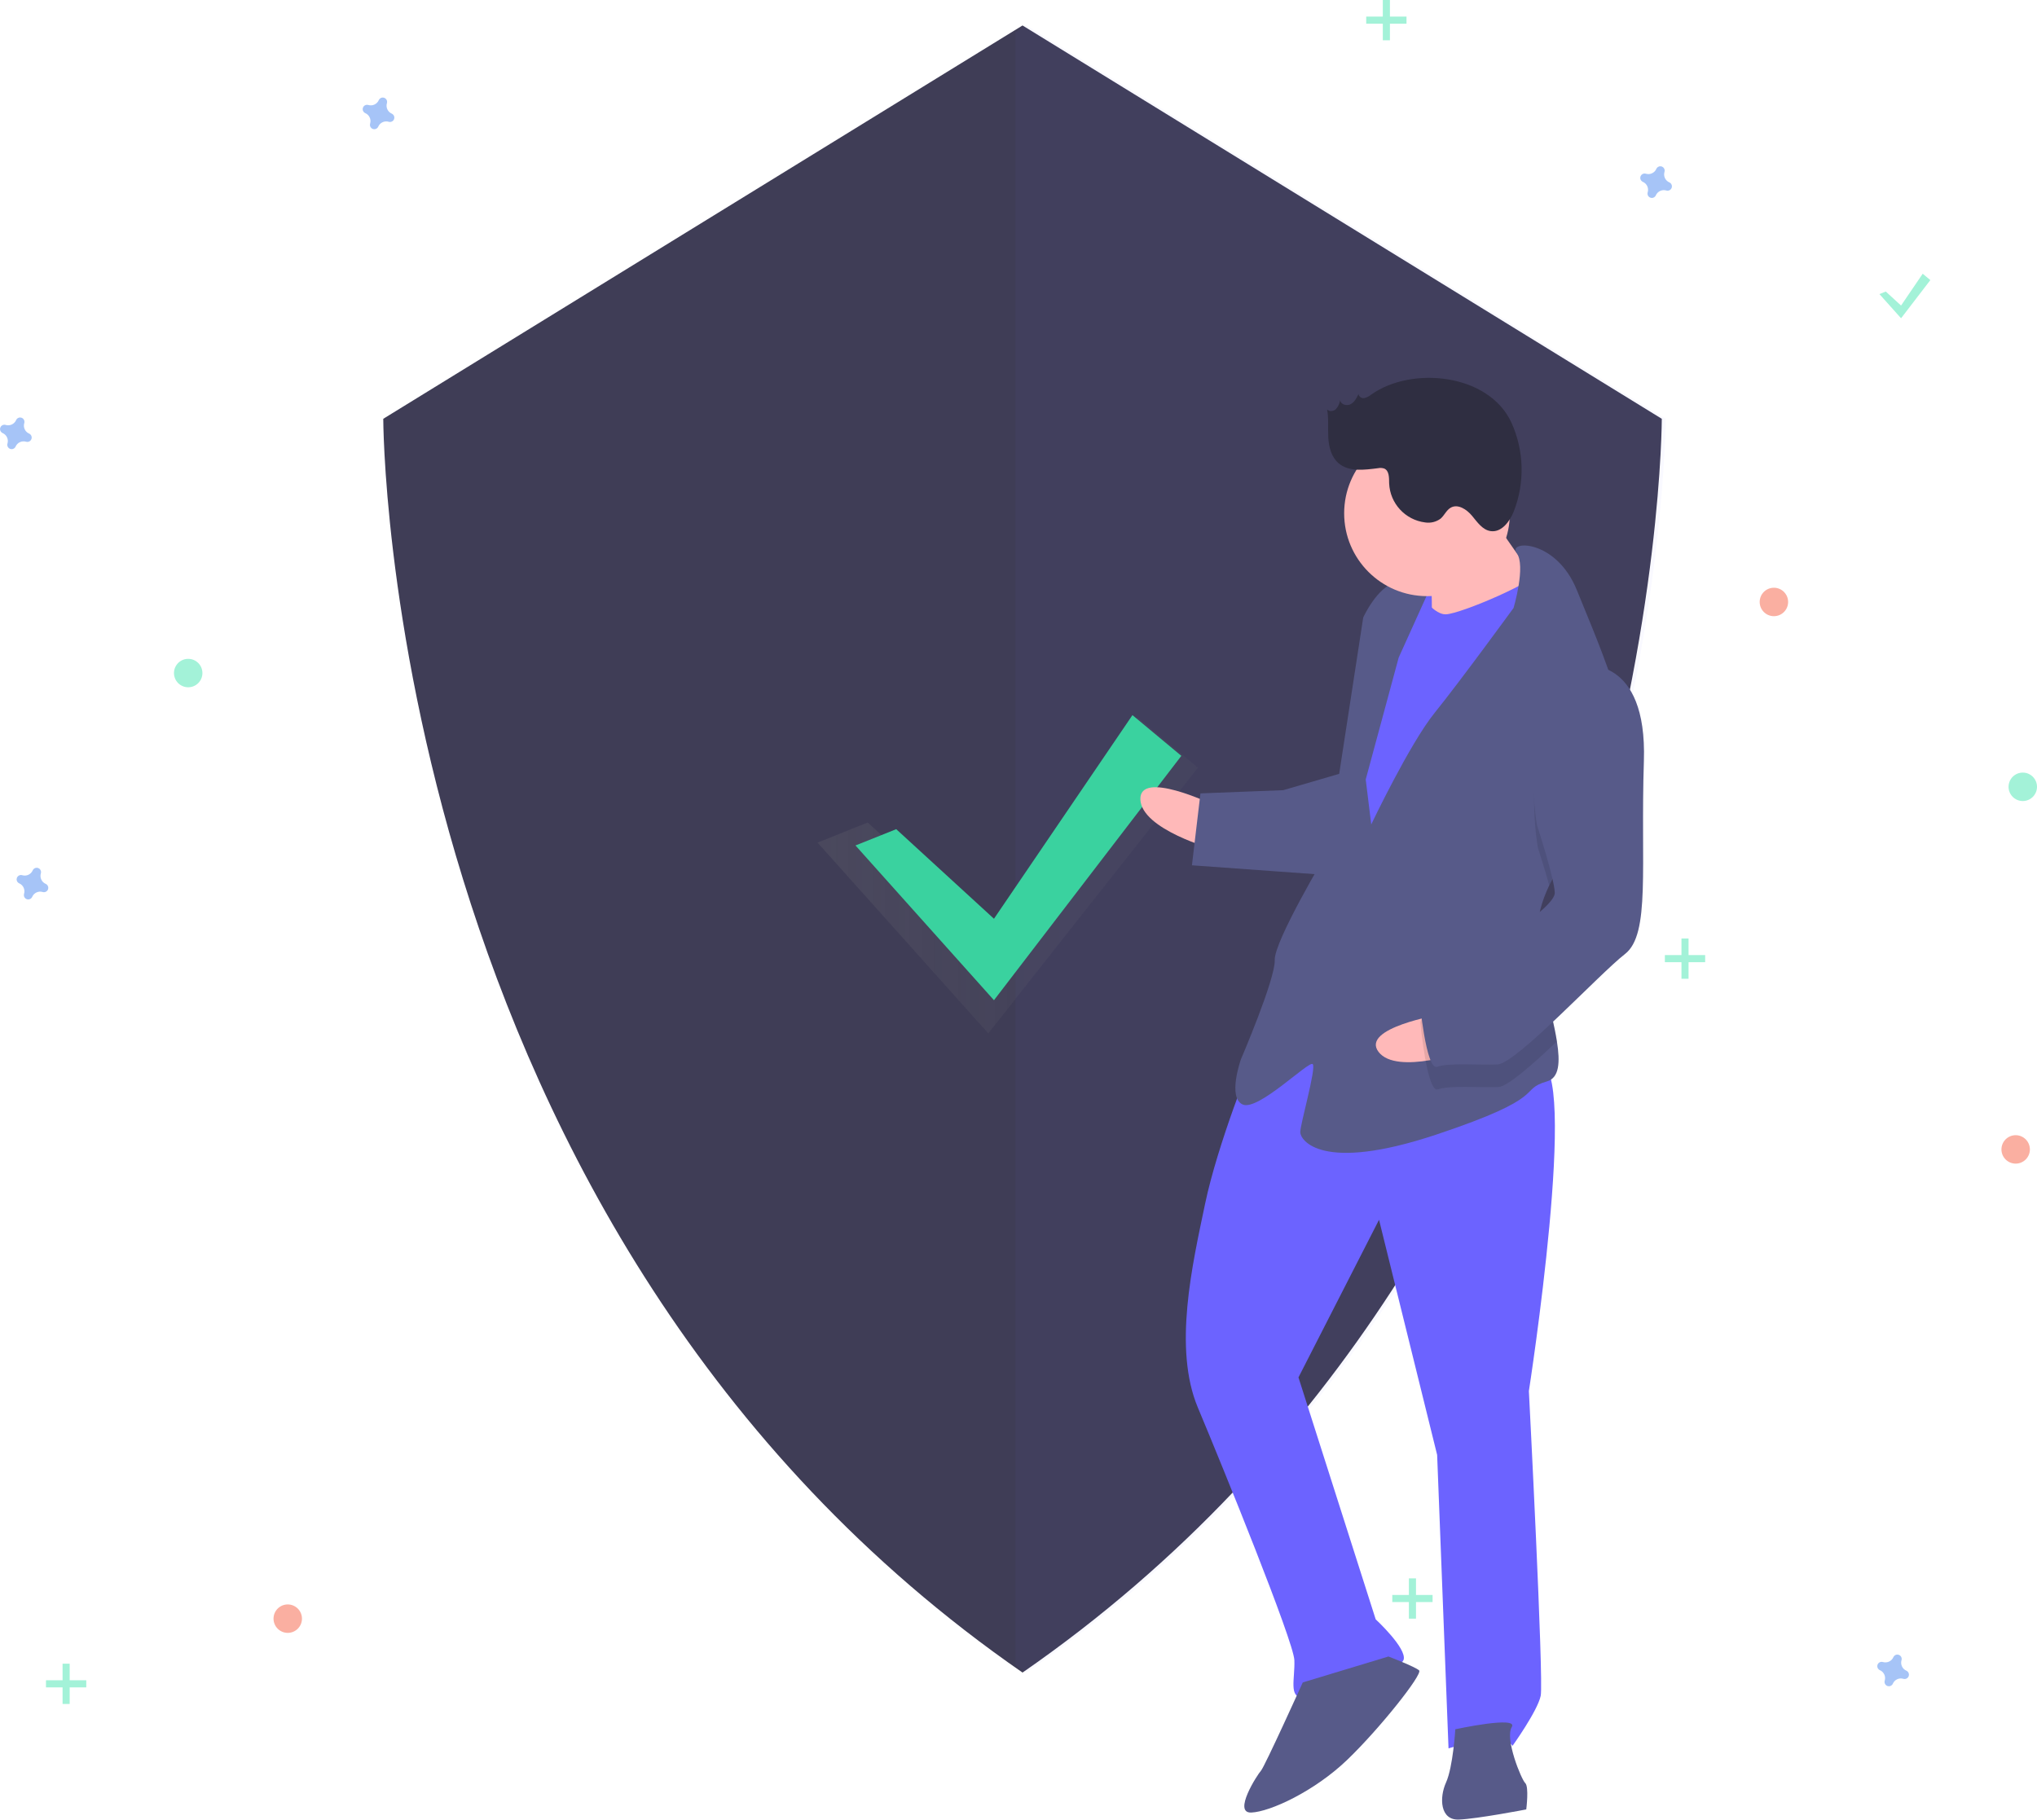
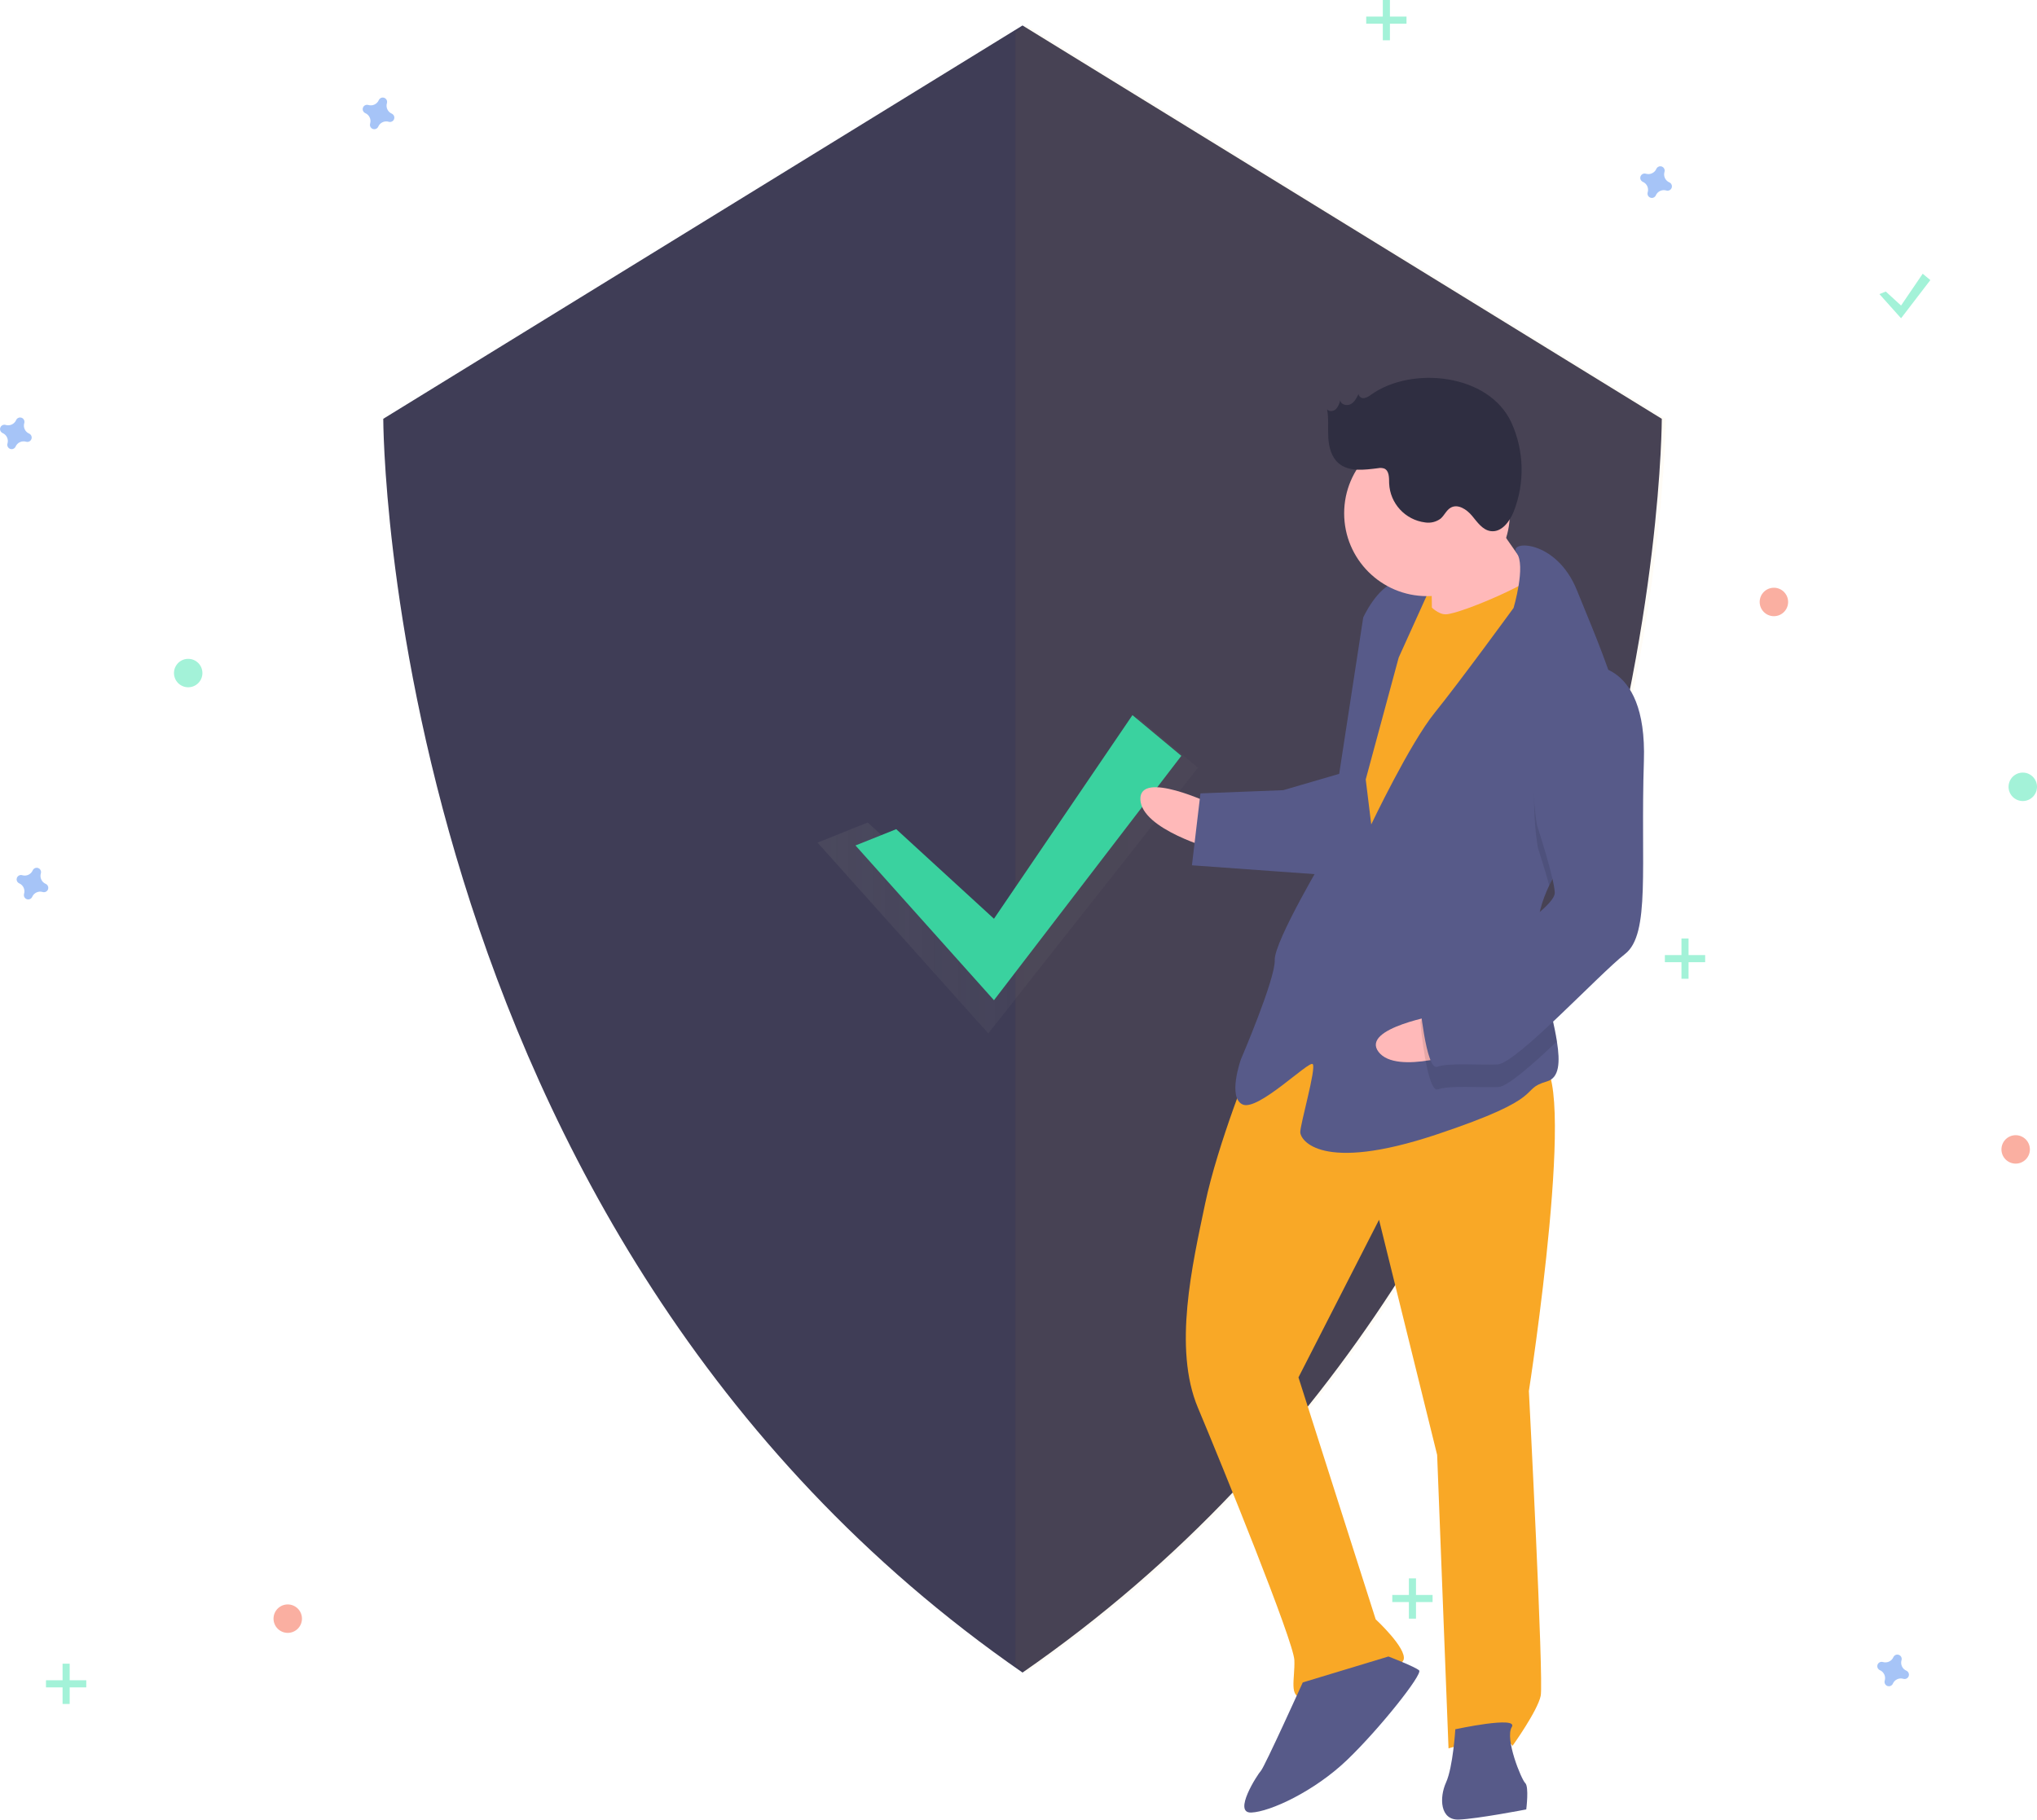
<svg xmlns="http://www.w3.org/2000/svg" id="f921693e-33a8-40f4-b606-3710578972cc" data-name="Layer 1" width="859.399" height="767.784" viewBox="0 0 859.399 767.784">
  <defs>
    <linearGradient id="b629f179-8ab2-4411-a7df-956765958247" x1="344.921" y1="369.397" x2="505.399" y2="369.397" gradientUnits="userSpaceOnUse">
      <stop offset="0" stop-color="gray" stop-opacity="0.25" />
      <stop offset="0.535" stop-color="gray" stop-opacity="0.12" />
      <stop offset="1" stop-color="gray" stop-opacity="0.1" />
    </linearGradient>
  </defs>
  <path d="M601.7,76.854,331.998,242.825s0,342.314,269.702,529.031c269.702-186.717,269.702-529.031,269.702-529.031Z" transform="translate(-170.3004 -66.10811)" fill="#3f3d56" />
-   <path d="M603.31,76.854l-4.61,2.837V768.618c1.531,1.082,3.062,2.165,4.61,3.238,269.702-186.717,269.702-529.031,269.702-529.031Z" transform="translate(-170.3004 -66.10811)" fill="#6c63ff" opacity="0.04" />
+   <path d="M603.31,76.854l-4.61,2.837V768.618c1.531,1.082,3.062,2.165,4.61,3.238,269.702-186.717,269.702-529.031,269.702-529.031Z" transform="translate(-170.3004 -66.10811)" fill="#f9a826" opacity="0.04" />
  <g opacity="0.7">
    <polygon points="366.106 347.068 416.949 393.674 479.977 302.75 505.399 323.935 416.949 436.044 344.921 355.542 366.106 347.068" fill="url(#b629f179-8ab2-4411-a7df-956765958247)" />
  </g>
  <polygon points="378.106 349.868 419.349 387.674 477.777 301.75 498.399 318.935 419.349 422.044 360.921 356.742 378.106 349.868" fill="#3ad29f" />
  <path d="M335.59,114.064a3.675,3.675,0,0,1-2.047-4.441,1.766,1.766,0,0,0,.08-.408h0a1.843,1.843,0,0,0-3.31-1.221h0a1.766,1.766,0,0,0-.204.362,3.675,3.675,0,0,1-4.441,2.047,1.766,1.766,0,0,0-.408-.08h0a1.843,1.843,0,0,0-1.221,3.31h0a1.766,1.766,0,0,0,.362.204,3.675,3.675,0,0,1,2.047,4.441,1.766,1.766,0,0,0-.08.408h0a1.843,1.843,0,0,0,3.31,1.221h0a1.766,1.766,0,0,0,.204-.362,3.675,3.675,0,0,1,4.441-2.047,1.766,1.766,0,0,0,.408.08h0a1.843,1.843,0,0,0,1.221-3.31h0A1.766,1.766,0,0,0,335.59,114.064Z" transform="translate(-170.3004 -66.10811)" fill="#4d8af0" opacity="0.5" />
  <path d="M189.59,439.064a3.675,3.675,0,0,1-2.047-4.441,1.766,1.766,0,0,0,.08-.408h0a1.843,1.843,0,0,0-3.31-1.221h0a1.766,1.766,0,0,0-.204.362,3.675,3.675,0,0,1-4.441,2.047,1.766,1.766,0,0,0-.408-.08h0a1.843,1.843,0,0,0-1.221,3.31h0a1.766,1.766,0,0,0,.362.204,3.675,3.675,0,0,1,2.047,4.441,1.766,1.766,0,0,0-.08.408h0a1.843,1.843,0,0,0,3.31,1.221h0a1.766,1.766,0,0,0,.204-.362,3.675,3.675,0,0,1,4.441-2.047,1.766,1.766,0,0,0,.408.08h0a1.843,1.843,0,0,0,1.221-3.31h0A1.766,1.766,0,0,0,189.59,439.064Z" transform="translate(-170.3004 -66.10811)" fill="#4d8af0" opacity="0.5" />
  <circle cx="748.399" cy="254" r="6" fill="#f55f44" opacity="0.5" />
  <circle cx="121.399" cy="683" r="6" fill="#f55f44" opacity="0.5" />
  <circle cx="850.399" cy="485" r="6" fill="#f55f44" opacity="0.5" />
  <path d="M874.59,143.064a3.675,3.675,0,0,1-2.047-4.441,1.766,1.766,0,0,0,.08-.408h0a1.843,1.843,0,0,0-3.31-1.221h0a1.766,1.766,0,0,0-.204.362,3.675,3.675,0,0,1-4.441,2.047,1.766,1.766,0,0,0-.408-.08h0a1.843,1.843,0,0,0-1.221,3.31h0a1.766,1.766,0,0,0,.362.204,3.675,3.675,0,0,1,2.047,4.441,1.766,1.766,0,0,0-.08.408h0a1.843,1.843,0,0,0,3.31,1.221h0a1.766,1.766,0,0,0,.204-.362,3.675,3.675,0,0,1,4.441-2.047,1.766,1.766,0,0,0,.408.08h0a1.843,1.843,0,0,0,1.221-3.31h0A1.766,1.766,0,0,0,874.59,143.064Z" transform="translate(-170.3004 -66.10811)" fill="#4d8af0" opacity="0.5" />
  <path d="M974.59,771.064a3.675,3.675,0,0,1-2.047-4.441,1.766,1.766,0,0,0,.08-.408h0a1.843,1.843,0,0,0-3.31-1.221h0a1.766,1.766,0,0,0-.204.362,3.675,3.675,0,0,1-4.441,2.047,1.766,1.766,0,0,0-.408-.08h0a1.843,1.843,0,0,0-1.221,3.31h0a1.766,1.766,0,0,0,.362.204,3.675,3.675,0,0,1,2.047,4.441,1.766,1.766,0,0,0-.08.408h0a1.843,1.843,0,0,0,3.31,1.221h0a1.766,1.766,0,0,0,.204-.362,3.675,3.675,0,0,1,4.441-2.047,1.766,1.766,0,0,0,.408.08h0a1.843,1.843,0,0,0,1.221-3.31h0A1.766,1.766,0,0,0,974.59,771.064Z" transform="translate(-170.3004 -66.10811)" fill="#4d8af0" opacity="0.5" />
  <path d="M182.59,249.064a3.675,3.675,0,0,1-2.047-4.441,1.766,1.766,0,0,0,.08-.408h0a1.843,1.843,0,0,0-3.31-1.221h0a1.766,1.766,0,0,0-.204.362,3.675,3.675,0,0,1-4.441,2.047,1.766,1.766,0,0,0-.408-.08h0a1.843,1.843,0,0,0-1.221,3.31h0a1.766,1.766,0,0,0,.362.204,3.675,3.675,0,0,1,2.047,4.441,1.766,1.766,0,0,0-.08.408h0a1.843,1.843,0,0,0,3.31,1.221h0a1.766,1.766,0,0,0,.204-.362,3.675,3.675,0,0,1,4.441-2.047,1.766,1.766,0,0,0,.408.08h0a1.843,1.843,0,0,0,1.221-3.31h0A1.766,1.766,0,0,0,182.59,249.064Z" transform="translate(-170.3004 -66.10811)" fill="#4d8af0" opacity="0.5" />
  <circle cx="79.399" cy="284" r="6" fill="#47e6b1" opacity="0.5" />
  <circle cx="853.399" cy="332" r="6" fill="#47e6b1" opacity="0.5" />
  <g opacity="0.5">
    <rect x="583.399" width="3" height="17" fill="#47e6b1" />
    <rect x="753.7" y="66.108" width="3" height="17" transform="translate(659.5073 -746.6996) rotate(90)" fill="#47e6b1" />
  </g>
  <g opacity="0.5">
    <rect x="594.399" y="666" width="3" height="17" fill="#47e6b1" />
    <rect x="764.7" y="732.108" width="3" height="17" transform="translate(1336.507 -91.69959) rotate(90)" fill="#47e6b1" />
  </g>
  <g opacity="0.5">
    <rect x="26.399" y="702" width="3" height="17" fill="#47e6b1" />
    <rect x="196.7" y="768.108" width="3" height="17" transform="translate(804.5073 512.3004) rotate(90)" fill="#47e6b1" />
  </g>
  <g opacity="0.5">
    <rect x="709.399" y="396" width="3" height="17" fill="#47e6b1" />
    <rect x="879.7" y="462.108" width="3" height="17" transform="translate(1181.507 -476.6996) rotate(90)" fill="#47e6b1" />
  </g>
  <polygon points="795.606 123.018 802.049 128.924 811.177 115.5 814.399 118.185 802.049 134.294 792.921 124.092 795.606 123.018" fill="#47e6b1" opacity="0.5" />
-   <rect x="760.29" y="305.8" width="22.242" height="28.597" transform="translate(-182.1246 -35.97628) rotate(-2.22071)" fill="#6c63ff" />
+   <rect x="760.29" y="305.8" width="22.242" height="28.597" transform="translate(-182.1246 -35.97628) rotate(-2.22071)" fill="#f9a826" />
  <path d="M681.71,405.459s-30.779-14.706-30.286-2.005,31.025,21.056,31.025,21.056Z" transform="translate(-170.3004 -66.10811)" fill="#ffb9b9" />
-   <path d="M698.597,512.919s-14.521,35.542-19.886,61.189-13.536,60.942-3.026,85.974,40.392,98.599,40.7,106.537-2.559,15.999,3.791,15.752,40.907-11.126,42.31-15.95-11.79-17.032-11.79-17.032L718.117,647.306,752.107,580.801l24.516,99.215,4.802,123.828s23.567-7.274,26.988-1.047c0,0,10.559-14.719,11.9-21.131s-4.987-128.591-4.987-128.591,21.632-139.163,4.169-138.486S733.633,473.402,698.597,512.919Z" transform="translate(-170.3004 -66.10811)" fill="#6c63ff" />
+   <path d="M698.597,512.919s-14.521,35.542-19.886,61.189-13.536,60.942-3.026,85.974,40.392,98.599,40.7,106.537-2.559,15.999,3.791,15.752,40.907-11.126,42.31-15.95-11.79-17.032-11.79-17.032L718.117,647.306,752.107,580.801l24.516,99.215,4.802,123.828s23.567-7.274,26.988-1.047c0,0,10.559-14.719,11.9-21.131s-4.987-128.591-4.987-128.591,21.632-139.163,4.169-138.486S733.633,473.402,698.597,512.919Z" transform="translate(-170.3004 -66.10811)" fill="#f9a826" />
  <path d="M719.929,776.02s-16.109,35.603-17.635,37.252-12.023,17.955-4.085,17.648,26.68-8.984,40.476-22.239,31.984-36.219,30.335-37.745-12.947-5.858-12.947-5.858Z" transform="translate(-170.3004 -66.10811)" fill="#575a89" />
  <path d="M784.292,795.784s-.972,15.937-3.901,22.41-2.559,15.999,5.378,15.691,28.453-4.283,28.453-4.283,1.218-9.587-.431-11.113-8.676-18.743-5.686-23.628S784.292,795.784,784.292,795.784Z" transform="translate(-170.3004 -66.10811)" fill="#575a89" />
  <path d="M796.036,278.601s16.922,26.373,23.518,32.477-11.962,19.543-11.962,19.543l-33.215,4.468s.418-30.225-1.293-33.338S796.036,278.601,796.036,278.601Z" transform="translate(-170.3004 -66.10811)" fill="#ffb9b9" />
-   <path d="M767.165,313.109s6.843,12.454,13.193,12.208,39.196-14.239,40.599-19.064,10.88,34.557,10.88,34.557L751.465,482.25,731.86,468.701l9.499-83.045,7.802-44.821Z" transform="translate(-170.3004 -66.10811)" fill="#6c63ff" />
+   <path d="M767.165,313.109s6.843,12.454,13.193,12.208,39.196-14.239,40.599-19.064,10.88,34.557,10.88,34.557L751.465,482.25,731.86,468.701l9.499-83.045,7.802-44.821Z" transform="translate(-170.3004 -66.10811)" fill="#f9a826" />
  <path d="M823.921,439.692c-3.206,6.707-5.208,13.7-4.931,20.86.012.318.025.635.053.952.761,14.693,6.173,31.686,8.115,44.044,1.409,8.865,1.008,15.336-4.18,16.856-12.577,3.668,1.834,6.289-46.826,22.485s-57.152,2.216-57.275-.959,6.891-27.296,5.242-28.822-23.074,19.974-29.548,17.045-.739-19.051-.739-19.051,14.583-33.954,14.275-41.892,22.089-45.375,22.089-45.375L745.432,326.671s5.858-12.947,13.734-14.842,14.411,2.621,14.411,2.621L760.397,343.58l-13.905,51.417,2.326,18.989s16.17-34.016,26.791-47.147,33.264-44.218,33.264-44.218,5.286-17.837,1.296-23.168c-3.991-5.346,16.647-6.147,25.446,15.771,4.664,11.616,12.236,28.939,16.979,45.068,4.227,14.289,6.223,27.646,2.036,35.281C848.229,407.237,832.129,422.568,823.921,439.692Z" transform="translate(-170.3004 -66.10811)" fill="#575a89" />
  <path d="M854.629,395.573c-6.4,11.664-22.5,26.995-30.708,44.119-2.144-7.723-4.759-15.715-4.759-15.715s-10.031-53.669,19.64-67.539a19.858,19.858,0,0,1,13.791,3.853C856.82,374.581,858.817,387.938,854.629,395.573Z" transform="translate(-170.3004 -66.10811)" opacity="0.1" />
  <path d="M736.843,392.191l-25.154,7.335-34.926,1.354-3.593,30.348,57.398,4.134S744.904,395.058,736.843,392.191Z" transform="translate(-170.3004 -66.10811)" fill="#575a89" />
  <path d="M777.861,494.231s-33.652,5.583-25.971,15.71,37.492-.52,37.492-.52Z" transform="translate(-170.3004 -66.10811)" fill="#ffb9b9" />
  <path d="M819.044,461.504c.761,14.693,6.173,31.686,8.115,44.044-10.72,10.146-20.914,19.095-24.756,19.244-7.938.308-20.7-.787-25.401.985s-7.458-28.33-7.458-28.33S772.349,487.8,784.865,482.545C793.313,478.99,809.506,469.347,819.044,461.504Z" transform="translate(-170.3004 -66.10811)" opacity="0.1" />
  <path d="M838.433,346.913s26.865-4.222,25.414,40.353,2.832,73.027-7.973,81.396-45.903,46.298-53.84,46.606-20.7-.787-25.401.985-7.458-28.33-7.458-28.33,2.806-9.648,15.321-14.904,42.002-23.888,41.756-30.238-7.458-28.33-7.458-28.33S808.762,360.783,838.433,346.913Z" transform="translate(-170.3004 -66.10811)" fill="#575a89" />
  <circle cx="602.045" cy="216.591" r="34.952" fill="#ffb9b9" />
  <path d="M748.811,232.602a6.749,6.749,0,0,1-2.939,1.475,2.097,2.097,0,0,1-2.43-1.683c-.8,1.658-1.702,3.426-3.335,4.277s-4.157.137-4.393-1.689a7.706,7.706,0,0,1-1.774,3.744c-1.013.966-2.85,1.21-3.734.125.715,3.907.274,7.926.498,11.892s1.282,8.171,4.278,10.778c4.37,3.803,10.941,2.865,16.689,2.144a5.066,5.066,0,0,1,2.615.143c2.152.917,2.055,3.913,2.084,6.252a17.373,17.373,0,0,0,15.212,16.497,8.709,8.709,0,0,0,6.472-1.58c1.632-1.383,2.466-3.638,4.336-4.677,3.042-1.69,6.732.775,8.956,3.452s4.416,5.969,7.862,6.459c4.557.648,8.028-3.996,9.73-8.272a48.223,48.223,0,0,0-.958-37.47C798.467,223.729,765.964,220.448,748.811,232.602Z" transform="translate(-170.3004 -66.10811)" fill="#2f2e41" />
</svg>
